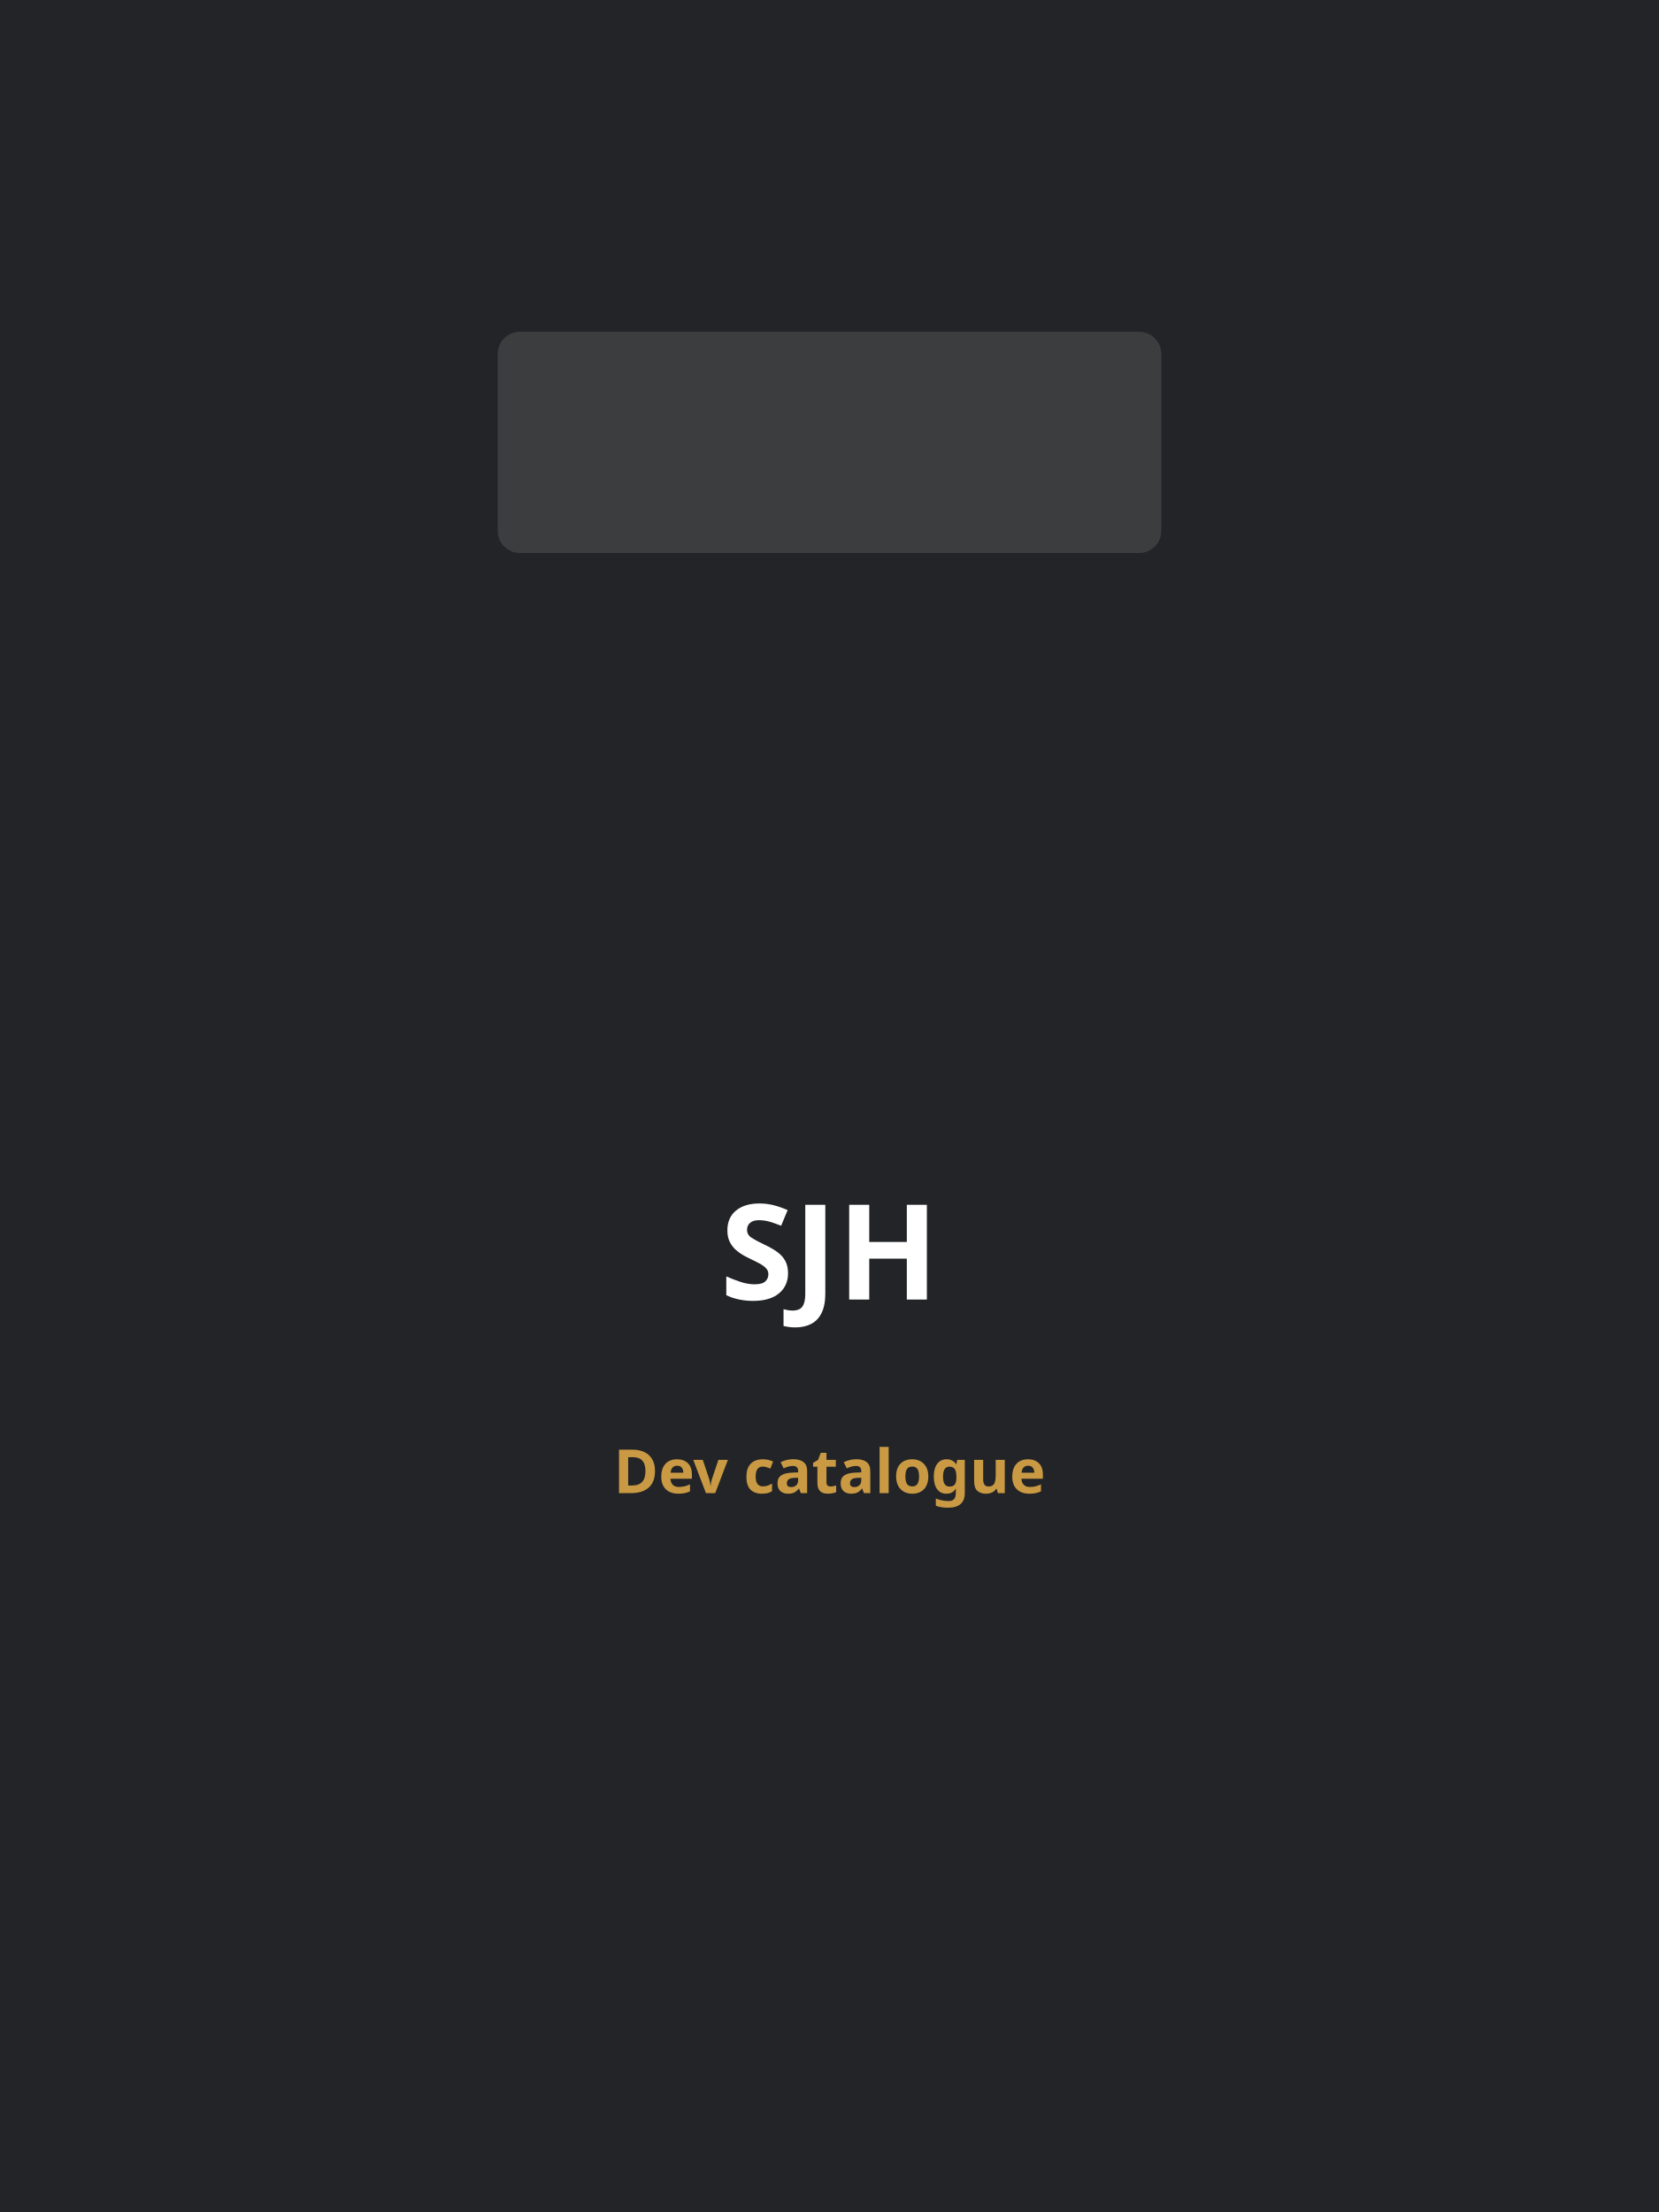
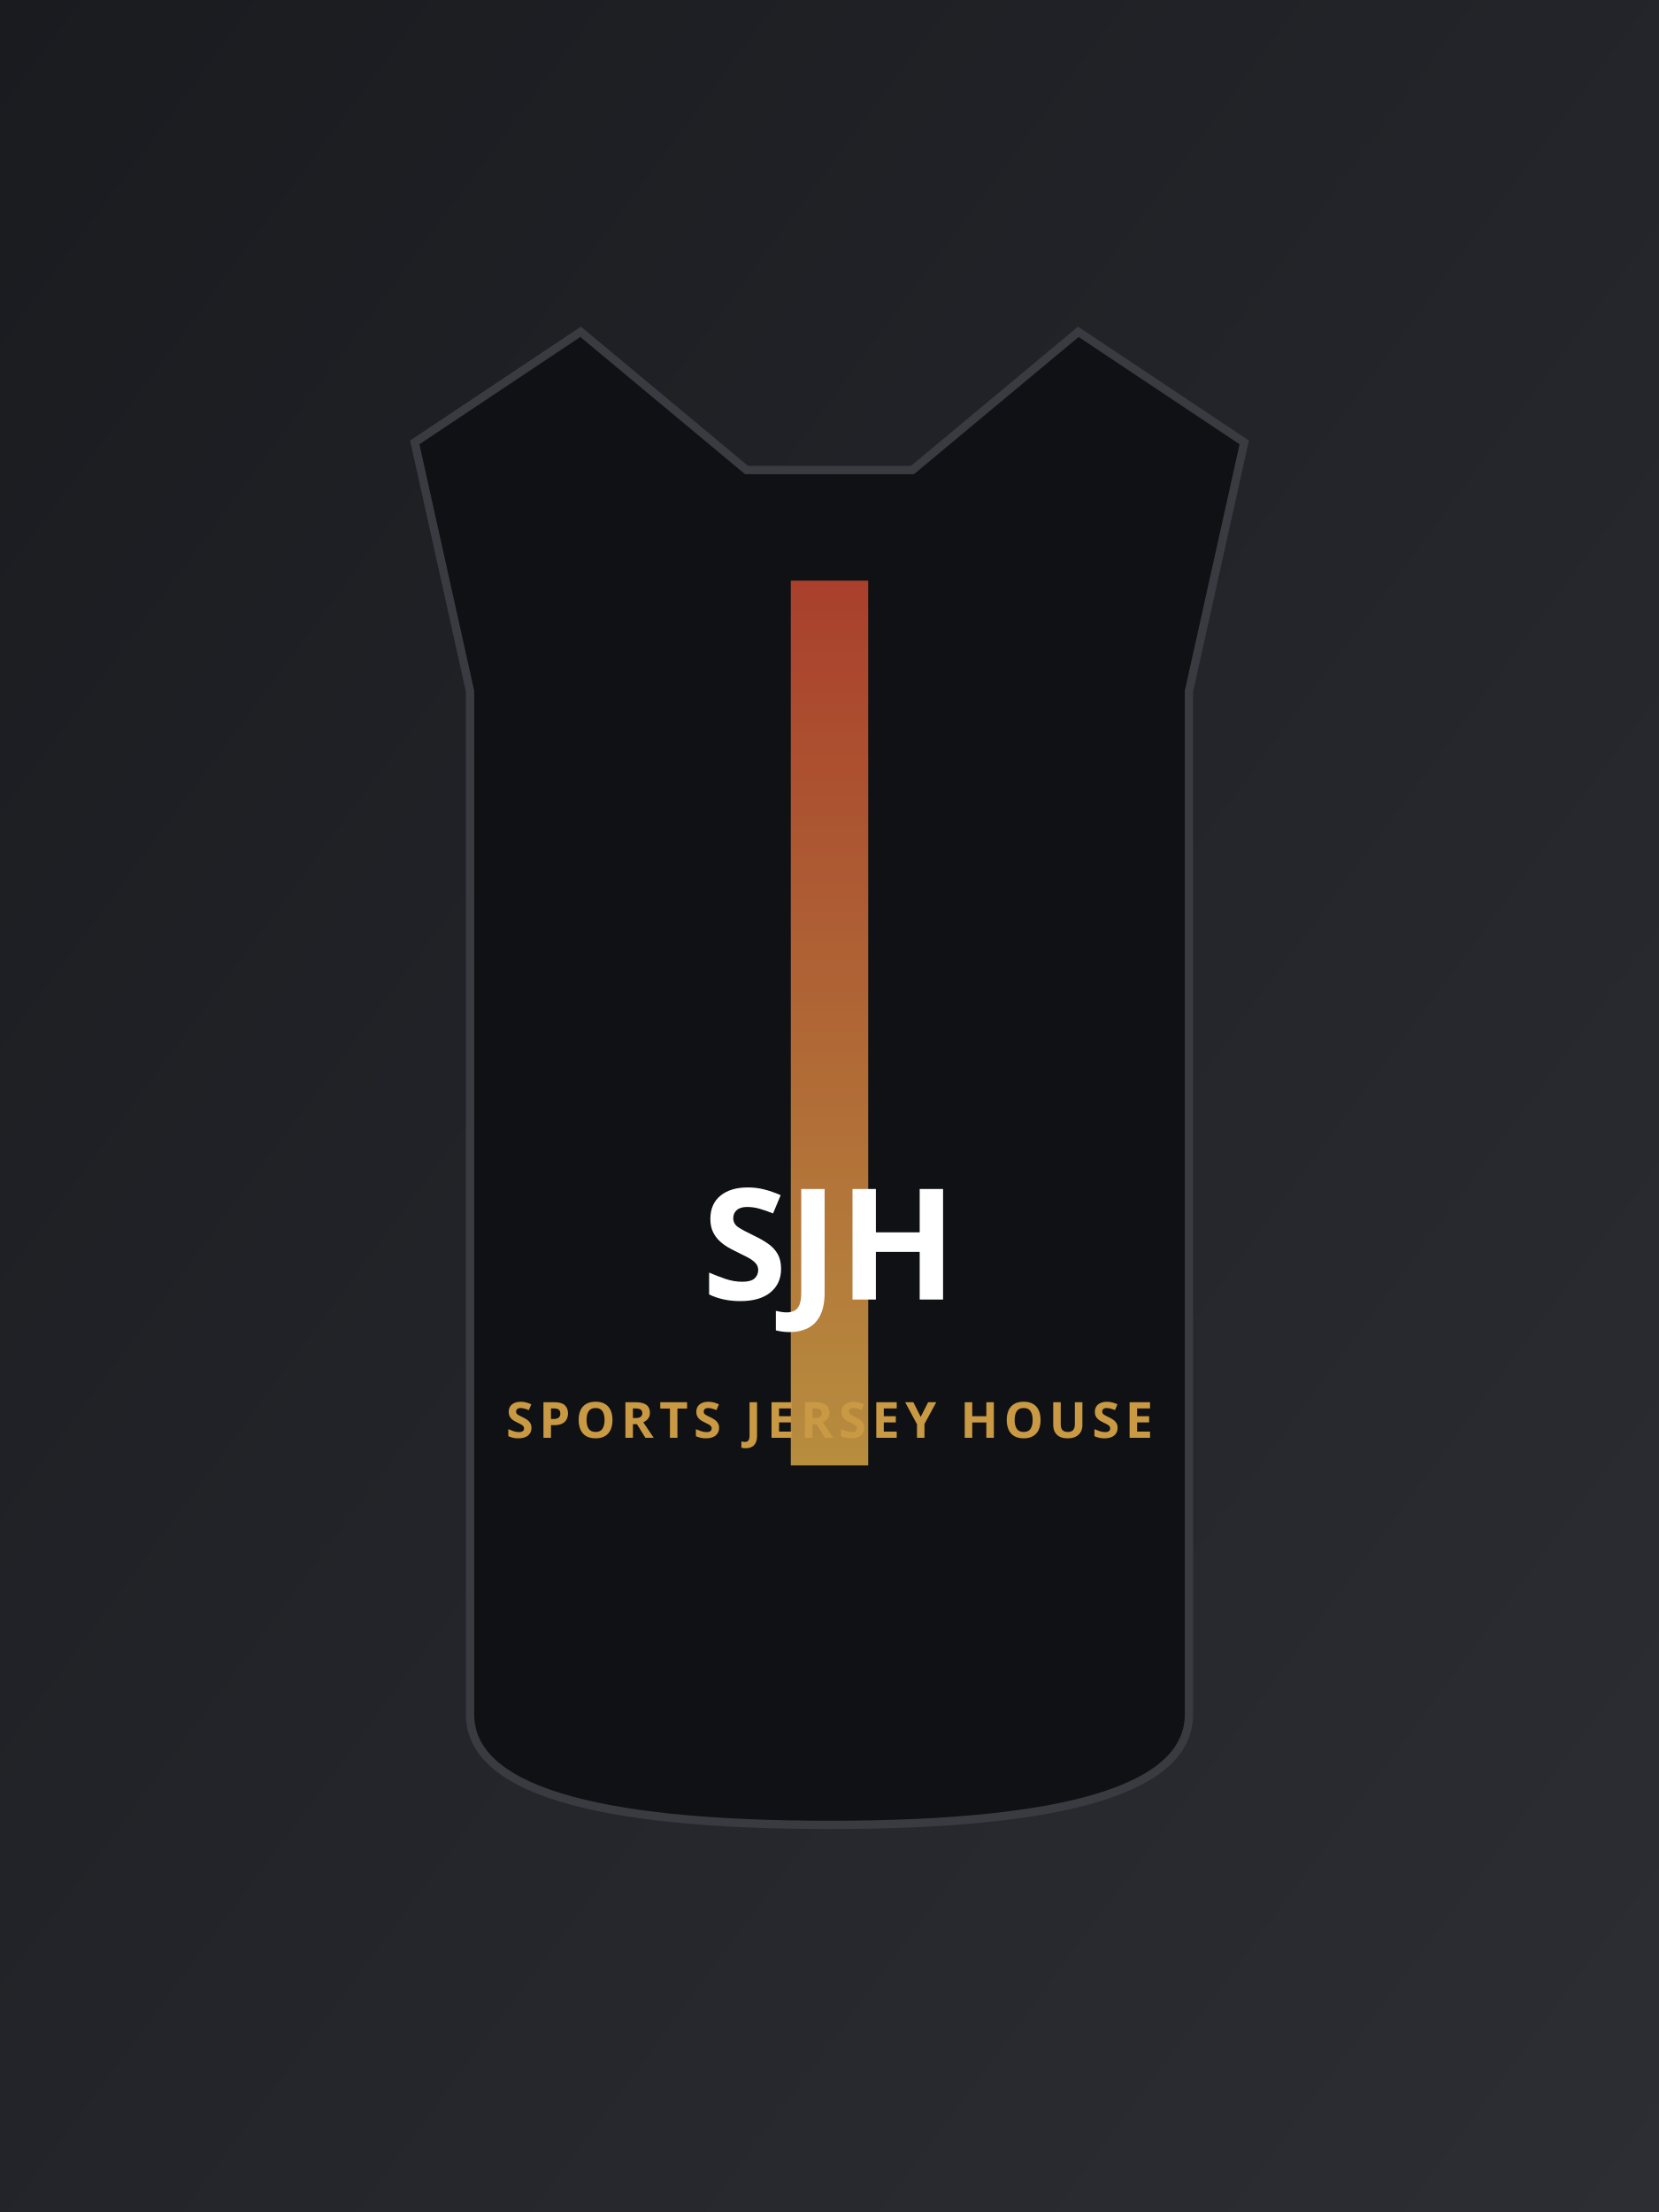
<svg xmlns="http://www.w3.org/2000/svg" viewBox="0 0 600 800" role="img" aria-label="Jersey placeholder">
-   <rect width="600" height="800" fill="#232427" />
-   <rect x="180" y="120" width="240" height="80" rx="8" fill="#3c3d3f" />
-   <text x="300" y="470" fill="#ffffff" font-family="system-ui, sans-serif" font-size="48" font-weight="700" text-anchor="middle">SJH</text>
-   <text x="300" y="540" fill="#c99a43" font-family="system-ui, sans-serif" font-size="22" font-weight="600" text-anchor="middle">Dev catalogue</text>
+   <defs>
+     <linearGradient id="bg" x1="0" y1="0" x2="1" y2="1">
+       <stop offset="0%" stop-color="#1a1b1f" />
+       <stop offset="100%" stop-color="#2c2e34" />
+     </linearGradient>
+     <linearGradient id="stripe" x1="0" y1="0" x2="0" y2="1">
+       <stop offset="0%" stop-color="#b9452f" />
+       <stop offset="100%" stop-color="#c99a43" />
+     </linearGradient>
+   </defs>
+   <rect width="600" height="800" fill="url(#bg)" />
+   <path d="M150 160 L210 120 L270 170 L330 170 L390 120 L450 160 L430 250 L430 620 Q430 660 300 660 Q170 660 170 620 L170 250 Z" fill="#101114" stroke="#3a3b40" stroke-width="3" />
+   <rect x="286" y="210" width="28" height="320" fill="url(#stripe)" opacity="0.9" />
+   <text x="300" y="470" fill="#ffffff" font-family="system-ui, sans-serif" font-size="56" font-weight="800" text-anchor="middle">SJH</text>
+   <text x="300" y="520" fill="#c99a43" font-family="system-ui, sans-serif" font-size="18" font-weight="600" letter-spacing="2" text-anchor="middle">SPORTS JERSEY HOUSE</text>
</svg>
